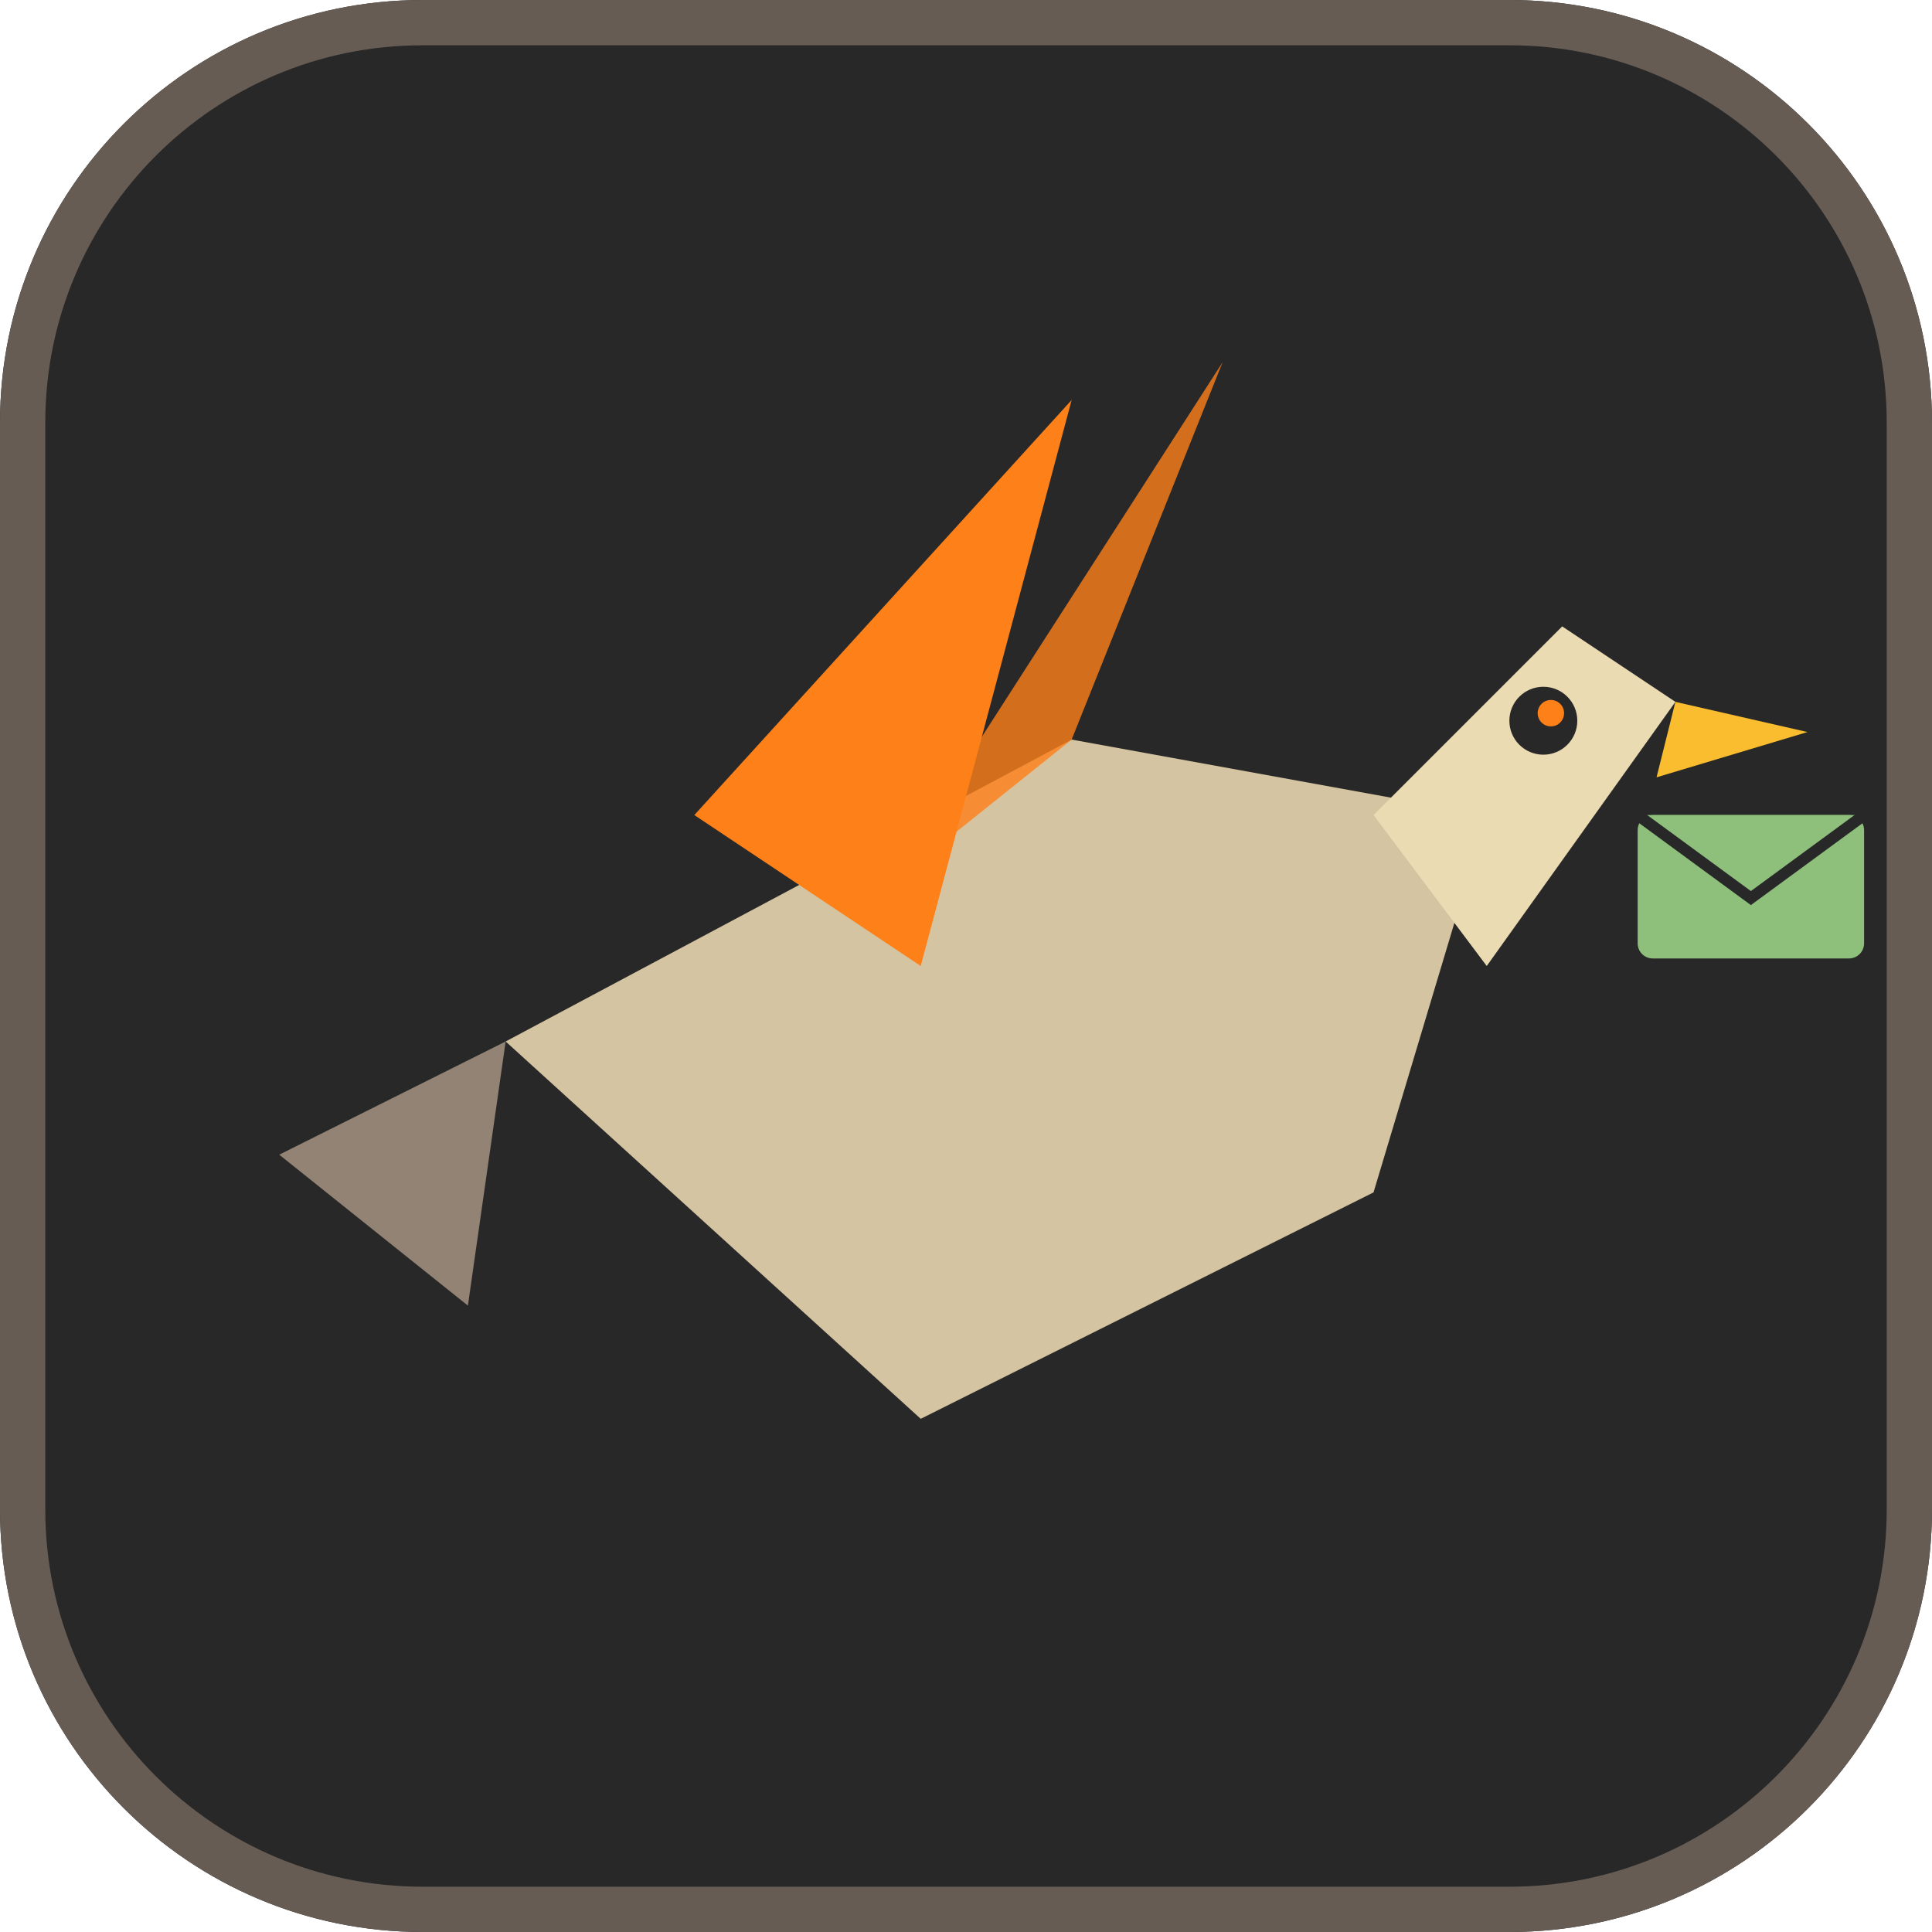
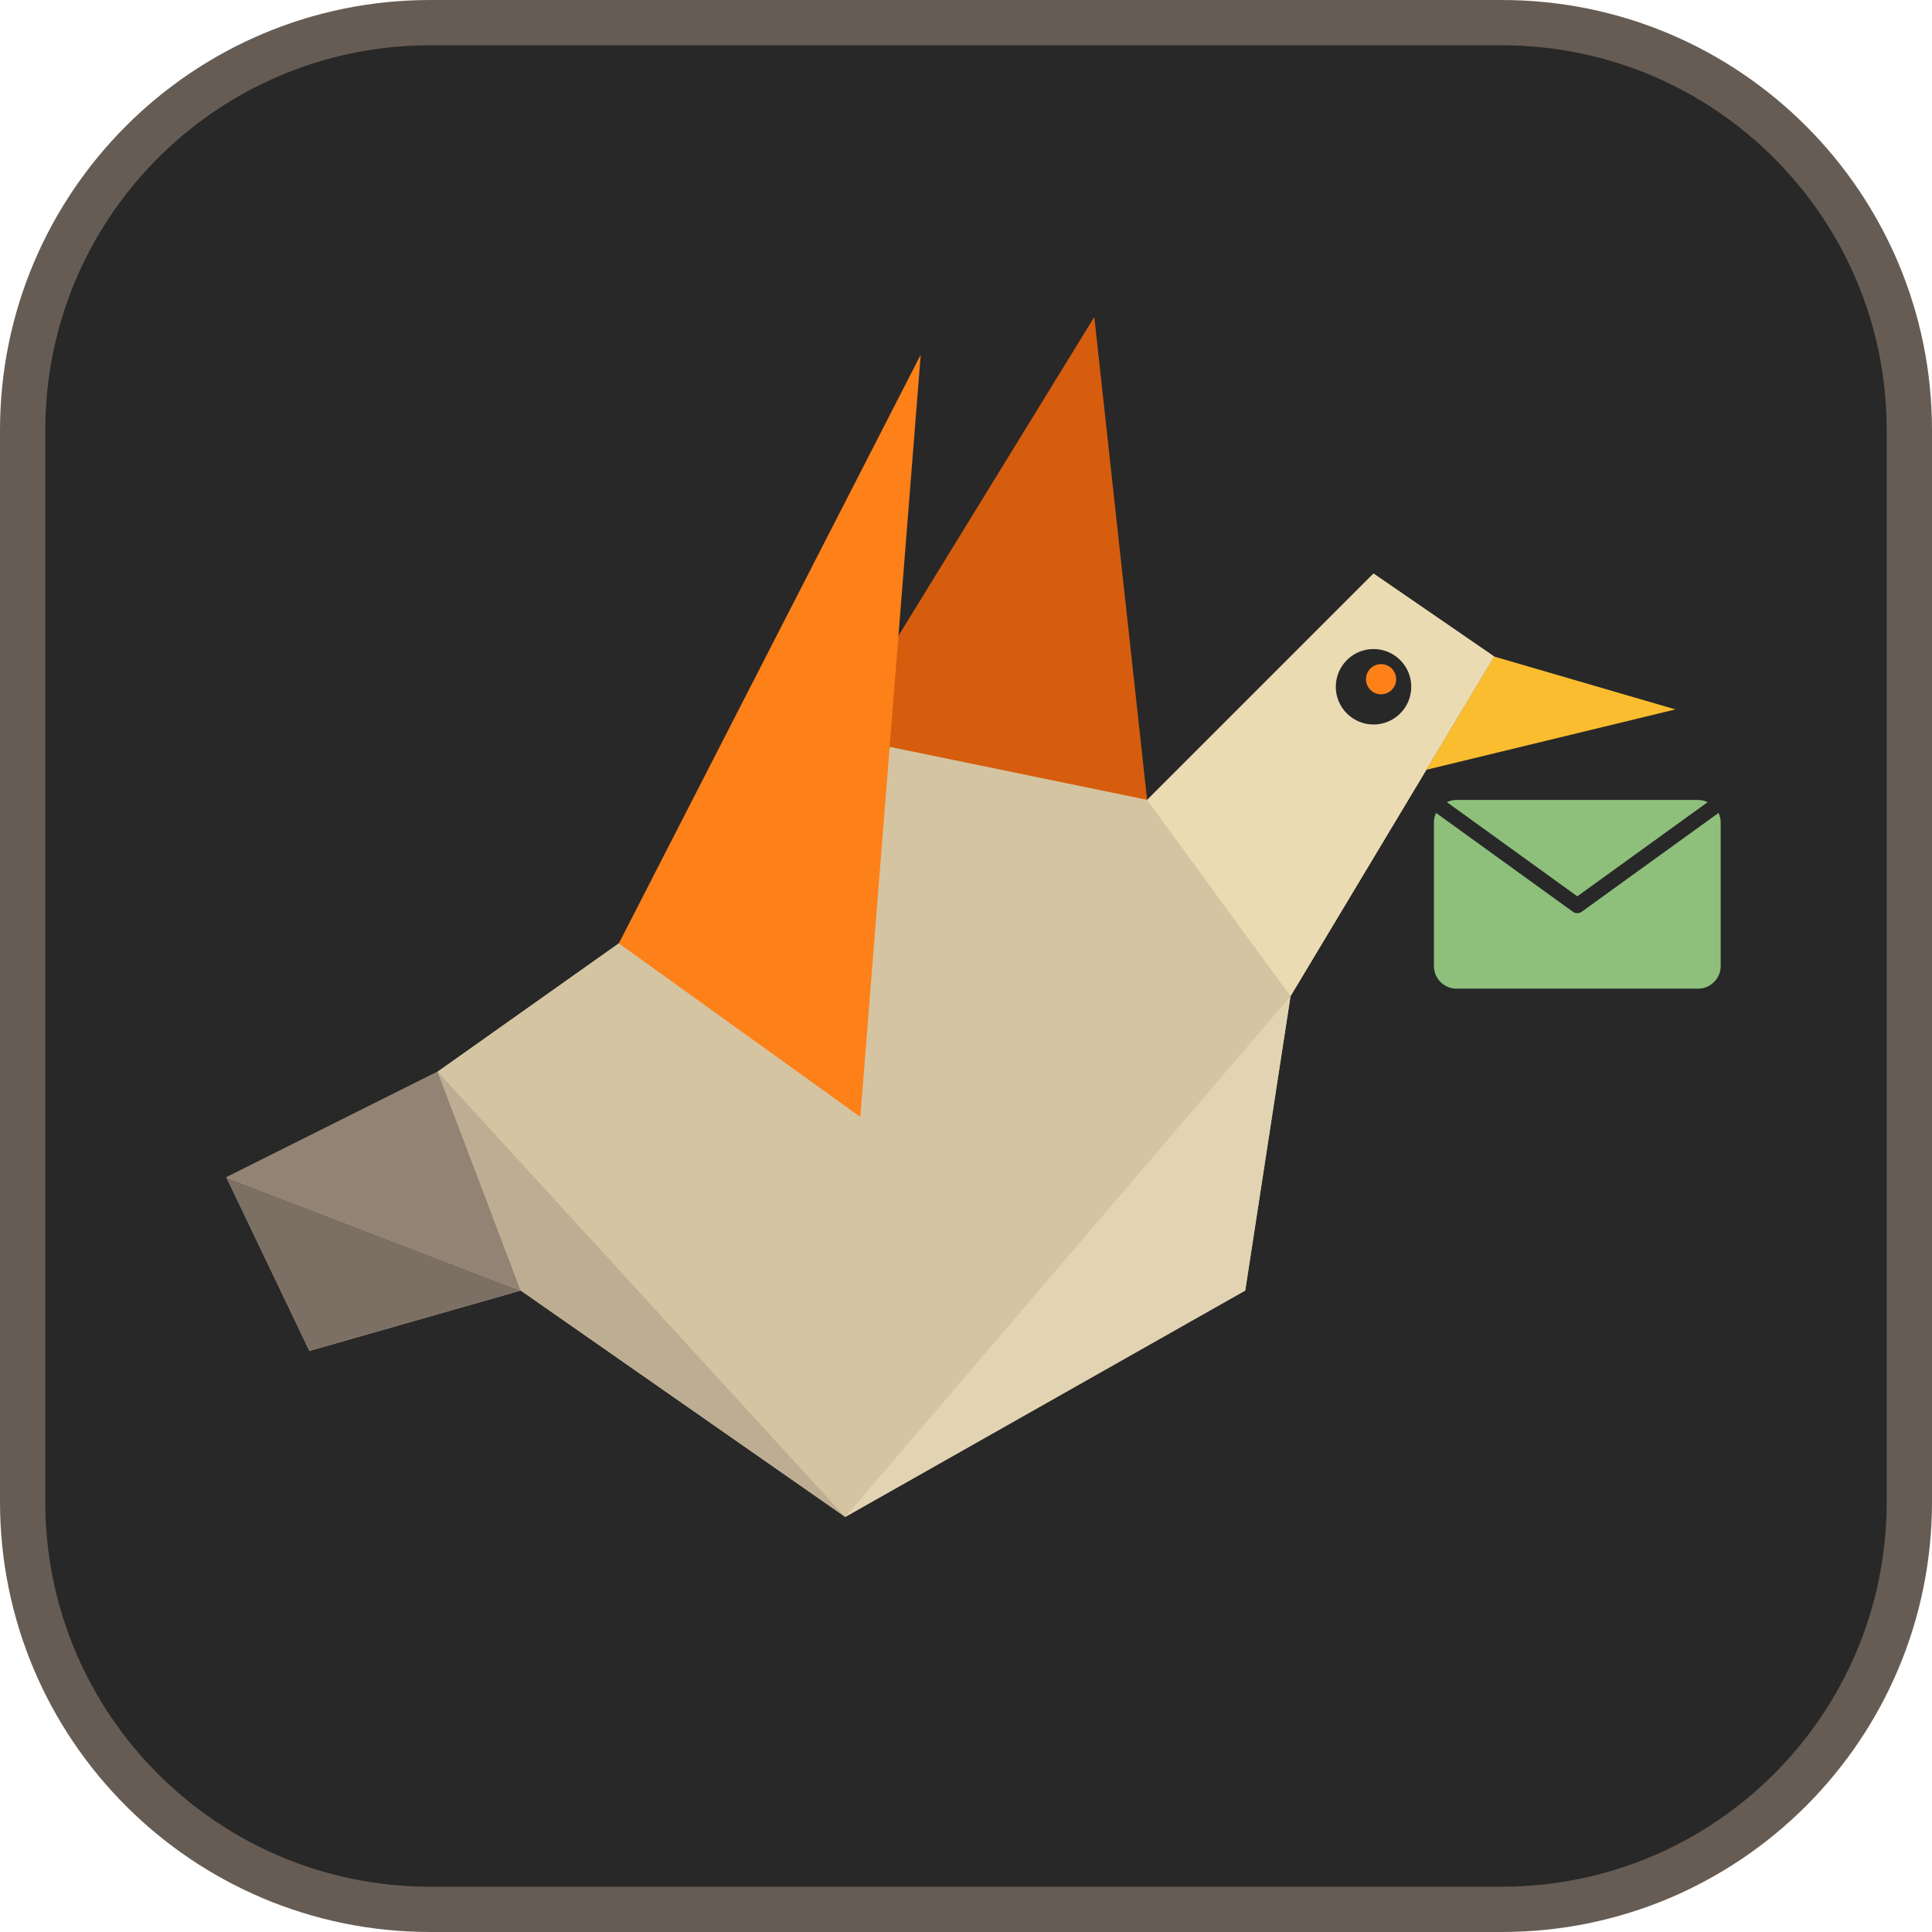
- <svg xmlns="http://www.w3.org/2000/svg" viewBox="0 0 512 512" width="100%" height="100%">
-   <rect width="512" height="512" rx="112" fill="#282828" />
-   <rect x="6" y="6" width="500" height="500" rx="106" fill="none" stroke="#665C54" stroke-width="12" />
-   <g transform="translate(64, 76)">
-     <path d="M 60 270 L 10 230 L 70 200 Z" fill="#928374" />
-     <path d="M 70 200 L 180 300 L 300 240 L 330 140 L 220 120 Z" fill="#D5C4A1" />
-     <path d="M 170 160 L 260 20 L 220 120 Z" fill="#FE8019" opacity="0.8" />
-     <path d="M 180 180 L 220 30 L 120 140 Z" fill="#FE8019" />
-     <path d="M 300 140 L 350 90 L 380 110 L 330 180 Z" fill="#EBDBB2" />
-     <path d="M 380 110 L 415 118 L 375 130 Z" fill="#FABD2F" />
-     <circle cx="345" cy="115" r="9" fill="#282828" />
-     <circle cx="347" cy="113" r="3.5" fill="#FE8019" />
-     <path d="M 370 140 L 430 140 L 400 175 Z" fill="#8EC07C" />
-     <rect x="370" y="140" width="60" height="38" rx="4" fill="#8EC07C" />
-     <path d="M 370 140 L 400 162 L 430 140" fill="none" stroke="#282828" stroke-width="3" stroke-linecap="round" />
-   </g>
+ <svg xmlns="http://www.w3.org/2000/svg" viewBox="0 0 512 512" width="512" height="512">
+   <rect x="6" y="6" width="500" height="500" rx="108" fill="#282828" stroke="#665C54" stroke-width="12" />
+   <path d="M 204 224 L 290 84 L 304 212 L 236 218 Z" fill="#D65D0E" />
+   <path d="M 60 312 L 116 284 L 164 250 L 236 198 L 304 212 L 364 152 L 396 174 L 342 264 L 330 342 L 224 402 L 138 342 L 82 358 Z" fill="#D5C4A1" />
+   <path d="M 60 312 L 138 342 L 82 358 Z" fill="#7C6F64" />
+   <path d="M 60 312 L 116 284 L 138 342 Z" fill="#928374" />
+   <path d="M 116 284 L 138 342 L 224 402 Z" fill="#BDAE93" />
+   <path d="M 116 284 L 224 402 L 342 264 L 304 212 L 236 198 L 164 250 Z" fill="#D5C4A1" />
+   <path d="M 224 402 L 330 342 L 342 264 Z" fill="#E2D3B3" />
+   <path d="M 304 212 L 364 152 L 396 174 L 342 264 Z" fill="#EBDBB2" />
+   <path d="M 396 174 L 444 188 L 378 204 Z" fill="#FABD2F" />
+   <path d="M 164 250 L 244 94 L 228 296 Z" fill="#FE8019" />
+   <circle cx="364" cy="182" r="10" fill="#282828" />
+   <circle cx="366" cy="180" r="4" fill="#FE8019" />
+   <rect x="380" y="212" width="76" height="50" rx="6" fill="#8EC07C" />
+   <path d="M 382 214 L 418 240 L 454 214" fill="none" stroke="#282828" stroke-width="4" stroke-linecap="round" stroke-linejoin="round" />
</svg>
